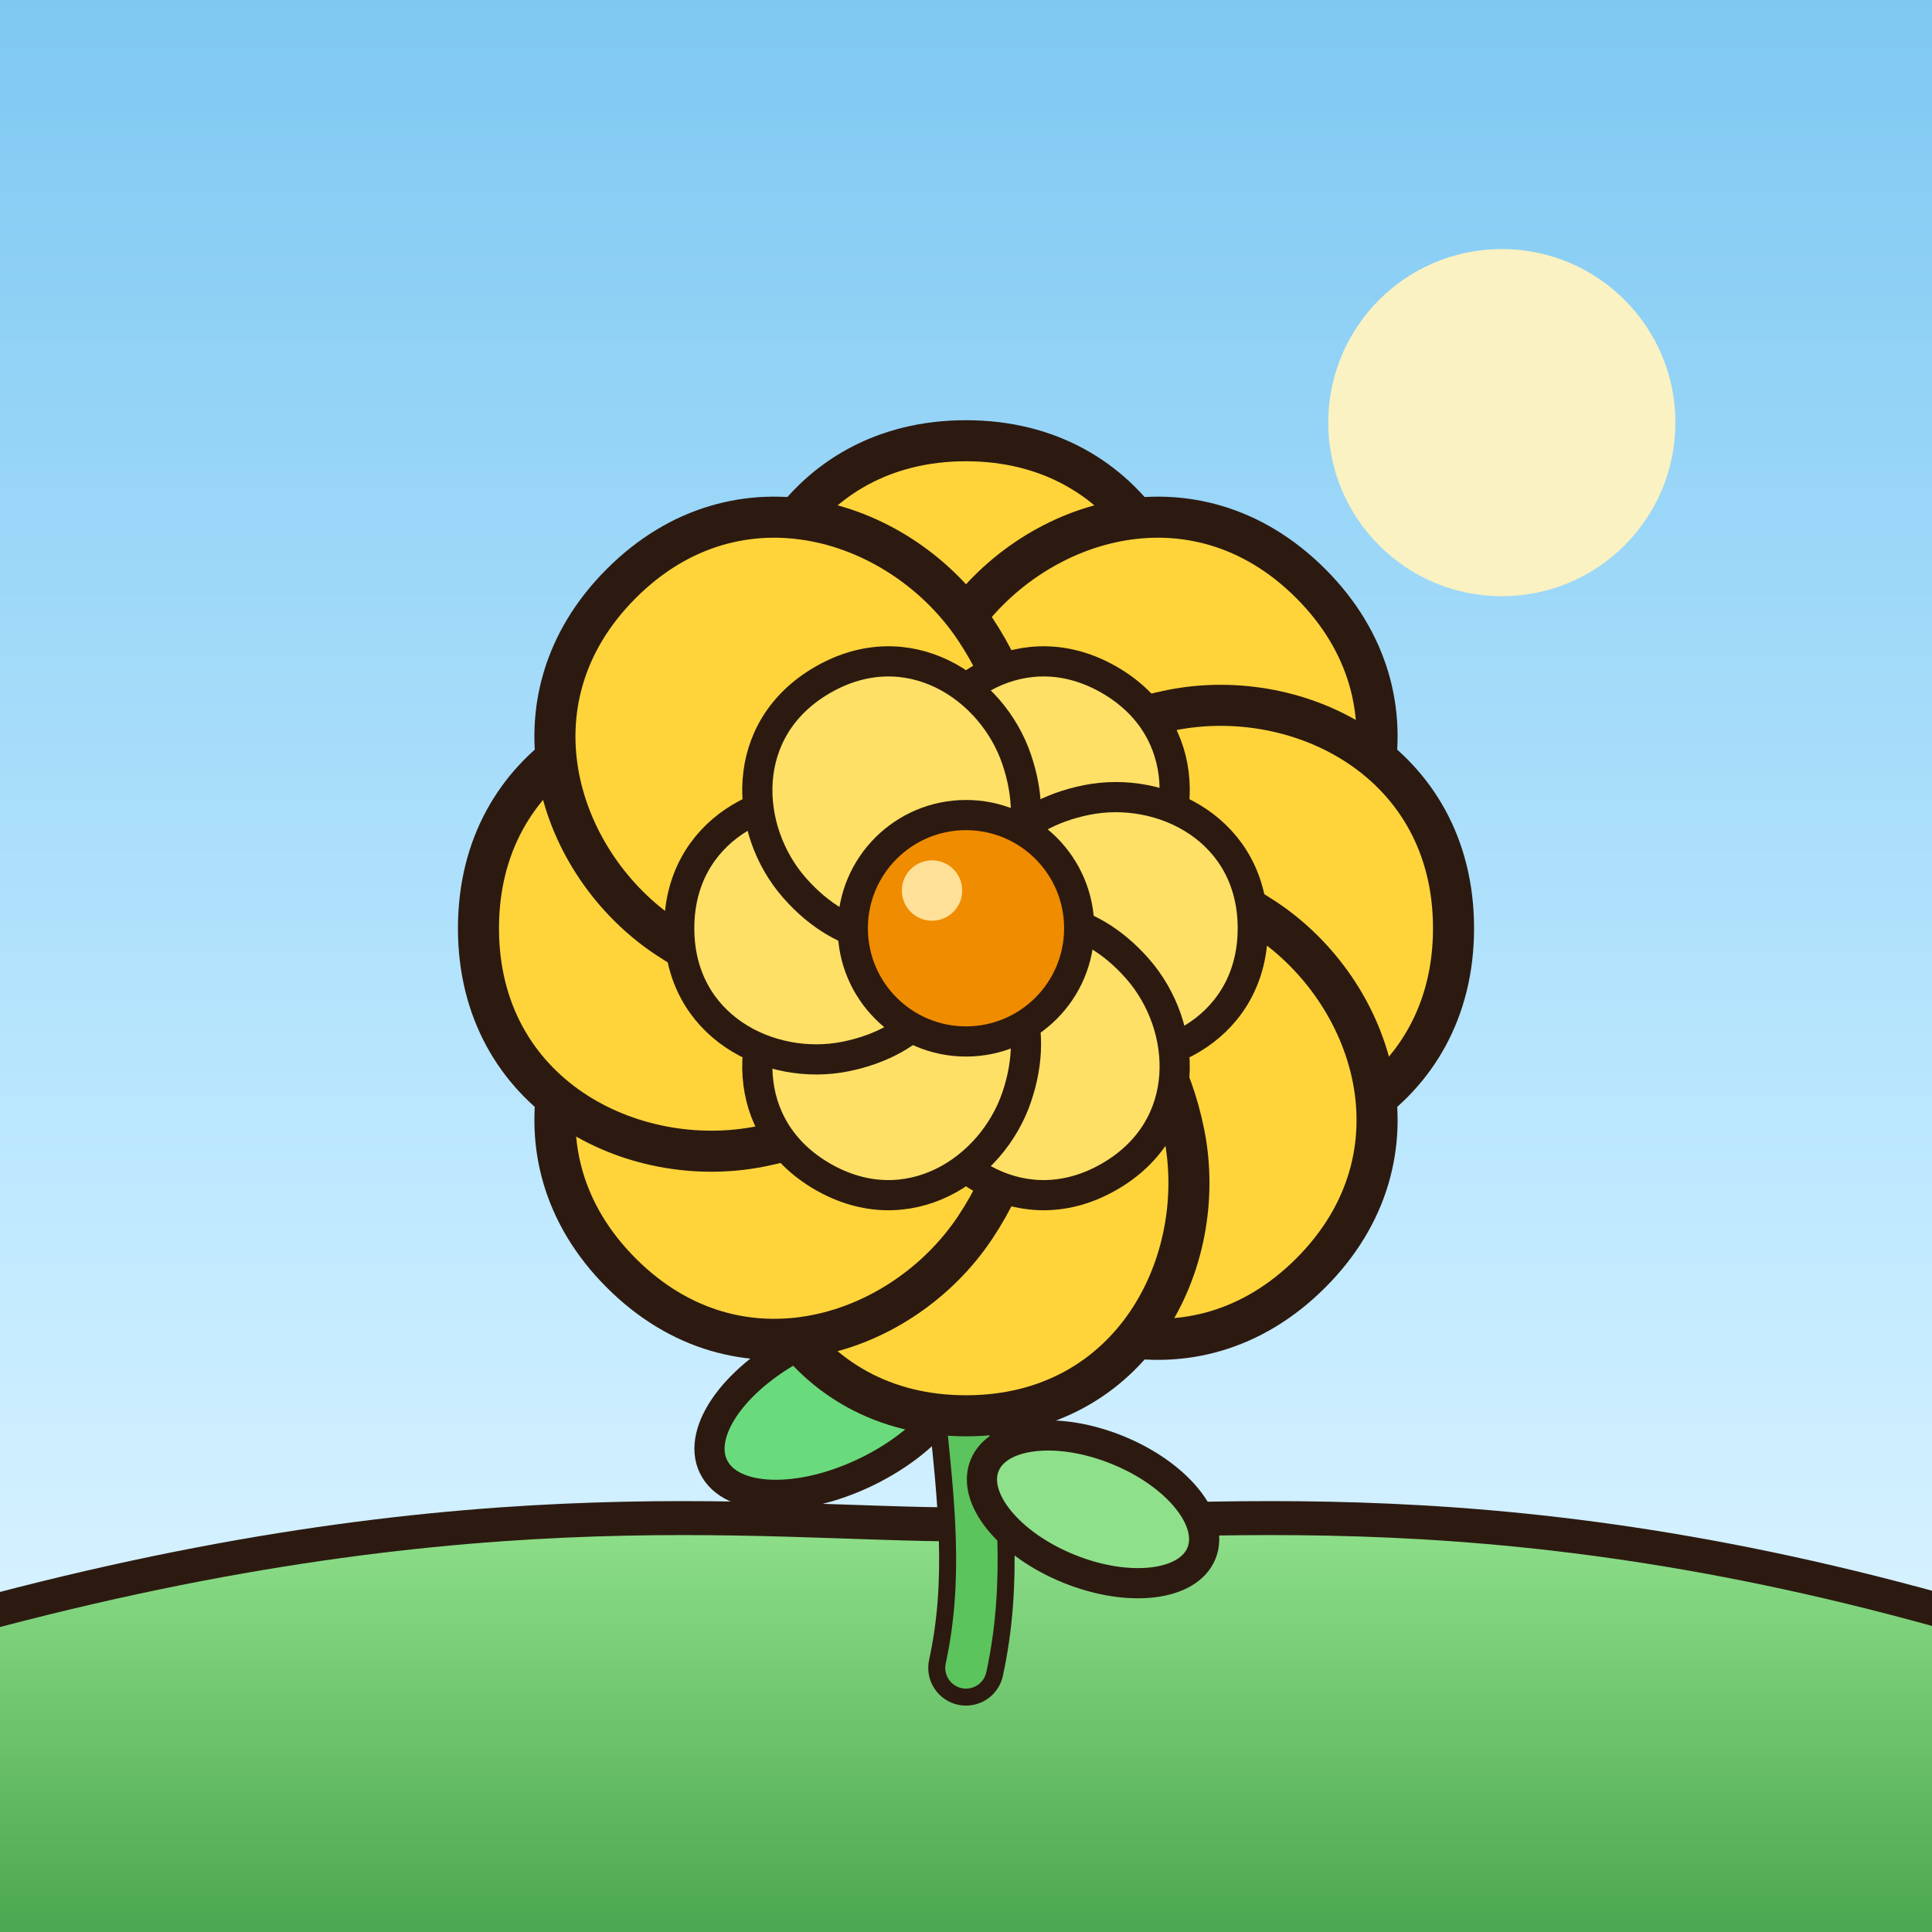
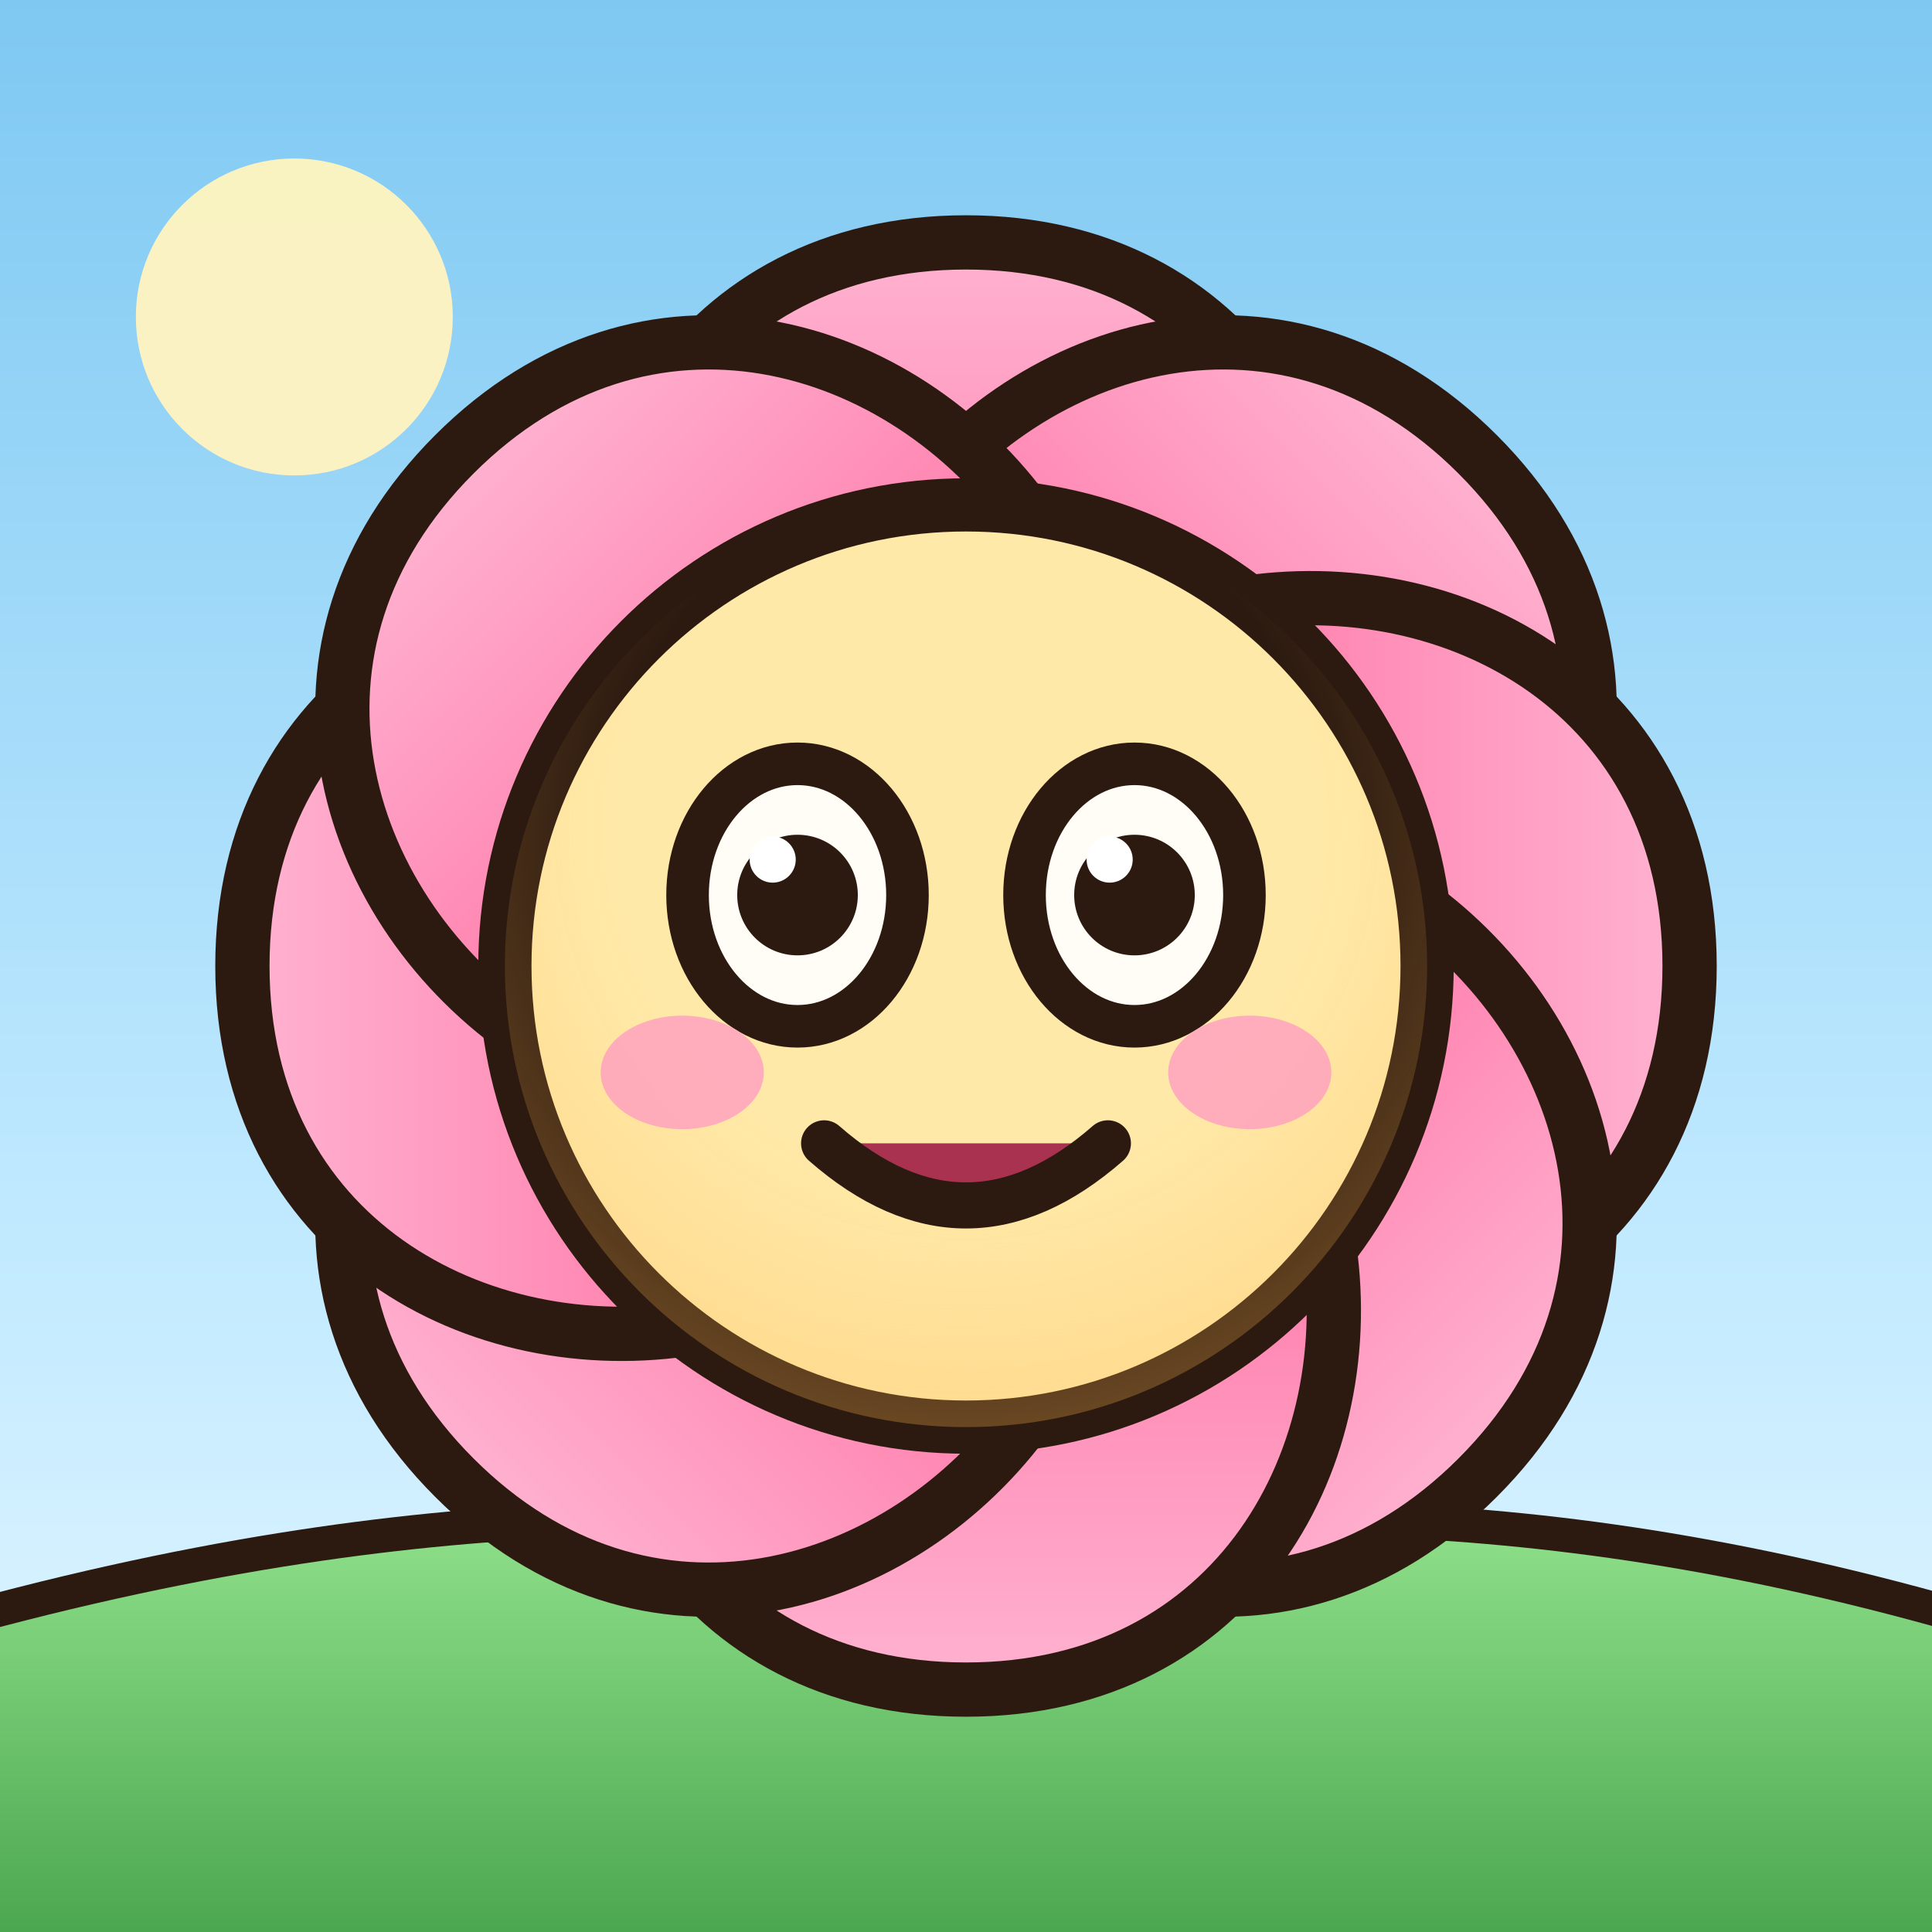
<svg xmlns="http://www.w3.org/2000/svg" viewBox="0 0 512 512" width="512" height="512">
  <defs>
    <linearGradient id="sky" x1="0" y1="0" x2="0" y2="1">
      <stop offset="0" stop-color="#7ec8f2" />
      <stop offset="0.62" stop-color="#bfe9ff" />
      <stop offset="1" stop-color="#e9f8ff" />
    </linearGradient>
    <linearGradient id="turf" x1="0" y1="0" x2="0" y2="1">
      <stop offset="0" stop-color="#8fe08a" />
      <stop offset="1" stop-color="#3f9d45" />
    </linearGradient>
+     <linearGradient id="petal" x1="0" y1="0" x2="0" y2="1">
+       <stop offset="0%" stop-color="#ffb3d1" />
+       <stop offset="100%" stop-color="#ff5d95" />
+     </linearGradient>
+     <radialGradient id="face" cx="50%" cy="35%" r="70%">
+       <stop offset="55%" stop-color="#ffb74f" stop-opacity="0" />
+       <stop offset="100%" stop-color="#ffb74f" stop-opacity="0.34" />
+     </radialGradient>
  </defs>
  <rect width="512" height="512" fill="url(#sky)" />
-   <circle cx="398" cy="112" r="46" fill="#fff3bf" opacity="0.95" />
+   <circle cx="78" cy="84" r="42" fill="#fff3bf" opacity="0.95" />
  <path d="M-20,432 C120,392 200,404 256,404 C320,404 400,392 532,432 L532,532 L-20,532 Z" fill="url(#turf)" stroke="#2c1a10" stroke-width="9" stroke-linejoin="round" />
-   <g transform="translate(256,246)">
-     <path d="M0,44 C-10,110 10,150 0,196" fill="none" stroke="#2c1a10" stroke-width="20" stroke-linecap="round" />
-     <path d="M0,44 C-10,110 10,150 0,196" fill="none" stroke="#5cc45c" stroke-width="11" stroke-linecap="round" />
-     <g transform="translate(-4,112) rotate(-26)">
-       <ellipse cx="-34" cy="0" rx="36" ry="19" fill="#69db7c" stroke="#2c1a10" stroke-width="8" />
+   <g transform="translate(256,256) scale(4.7)">
+     <g stroke="#2c1a10" stroke-width="3" stroke-linejoin="round">
+       <path d="M0,-40 C15,-40 22,-27 20,-15 C18,-4 10,1 0,1 C-10,1 -18,-4 -20,-15 C-22,-27 -15,-40 0,-40 Z" fill="url(#petal)" transform="rotate(0) scale(1.02)" />
+       <path d="M0,-40 C15,-40 22,-27 20,-15 C18,-4 10,1 0,1 C-10,1 -18,-4 -20,-15 C-22,-27 -15,-40 0,-40 Z" fill="url(#petal)" transform="rotate(45) scale(1.02)" />
+       <path d="M0,-40 C15,-40 22,-27 20,-15 C18,-4 10,1 0,1 C-10,1 -18,-4 -20,-15 C-22,-27 -15,-40 0,-40 Z" fill="url(#petal)" transform="rotate(90) scale(1.02)" />
+       <path d="M0,-40 C15,-40 22,-27 20,-15 C18,-4 10,1 0,1 C-10,1 -18,-4 -20,-15 C-22,-27 -15,-40 0,-40 Z" fill="url(#petal)" transform="rotate(135) scale(1.02)" />
+       <path d="M0,-40 C15,-40 22,-27 20,-15 C18,-4 10,1 0,1 C-10,1 -18,-4 -20,-15 C-22,-27 -15,-40 0,-40 Z" fill="url(#petal)" transform="rotate(180) scale(1.02)" />
+       <path d="M0,-40 C15,-40 22,-27 20,-15 C18,-4 10,1 0,1 C-10,1 -18,-4 -20,-15 C-22,-27 -15,-40 0,-40 Z" fill="url(#petal)" transform="rotate(225) scale(1.02)" />
+       <path d="M0,-40 C15,-40 22,-27 20,-15 C18,-4 10,1 0,1 C-10,1 -18,-4 -20,-15 C-22,-27 -15,-40 0,-40 Z" fill="url(#petal)" transform="rotate(270) scale(1.02)" />
+       <path d="M0,-40 C15,-40 22,-27 20,-15 C18,-4 10,1 0,1 C-10,1 -18,-4 -20,-15 C-22,-27 -15,-40 0,-40 Z" fill="url(#petal)" transform="rotate(315) scale(1.02)" />
    </g>
-     <g transform="translate(4,142) rotate(22)">
-       <ellipse cx="32" cy="0" rx="31" ry="17" fill="#8fe08a" stroke="#2c1a10" stroke-width="8" />
+     <circle r="26" fill="#ffe9a8" stroke="#2c1a10" stroke-width="3" />
+     <circle r="26" fill="url(#face)" />
+     <g transform="translate(-9.5 -4)">
+       <ellipse rx="6.2" ry="7.4" fill="#fffdf6" stroke="#2c1a10" stroke-width="2.4" />
+       <circle r="3.4" fill="#2c1a10" />
+       <circle cx="-1.4" cy="-2" r="1.3" fill="#fff" />
    </g>
-     <g>
-       <g transform="rotate(0.00) scale(3.4)">
-         <path d="M0,-38 C13,-38 19,-26 17,-16 C15,-6 8,-1 0,-1 C-8,-1 -15,-6 -17,-16 C-19,-26 -13,-38 0,-38 Z" fill="#ffd43b" stroke="#2c1a10" stroke-width="3.2" stroke-linejoin="round" />
-       </g>
-       <g transform="rotate(45.00) scale(3.4)">
-         <path d="M0,-38 C13,-38 19,-26 17,-16 C15,-6 8,-1 0,-1 C-8,-1 -15,-6 -17,-16 C-19,-26 -13,-38 0,-38 Z" fill="#ffd43b" stroke="#2c1a10" stroke-width="3.2" stroke-linejoin="round" />
-       </g>
-       <g transform="rotate(90.00) scale(3.4)">
-         <path d="M0,-38 C13,-38 19,-26 17,-16 C15,-6 8,-1 0,-1 C-8,-1 -15,-6 -17,-16 C-19,-26 -13,-38 0,-38 Z" fill="#ffd43b" stroke="#2c1a10" stroke-width="3.2" stroke-linejoin="round" />
-       </g>
-       <g transform="rotate(135.00) scale(3.4)">
-         <path d="M0,-38 C13,-38 19,-26 17,-16 C15,-6 8,-1 0,-1 C-8,-1 -15,-6 -17,-16 C-19,-26 -13,-38 0,-38 Z" fill="#ffd43b" stroke="#2c1a10" stroke-width="3.2" stroke-linejoin="round" />
-       </g>
-       <g transform="rotate(180.00) scale(3.4)">
-         <path d="M0,-38 C13,-38 19,-26 17,-16 C15,-6 8,-1 0,-1 C-8,-1 -15,-6 -17,-16 C-19,-26 -13,-38 0,-38 Z" fill="#ffd43b" stroke="#2c1a10" stroke-width="3.2" stroke-linejoin="round" />
-       </g>
-       <g transform="rotate(225.00) scale(3.4)">
-         <path d="M0,-38 C13,-38 19,-26 17,-16 C15,-6 8,-1 0,-1 C-8,-1 -15,-6 -17,-16 C-19,-26 -13,-38 0,-38 Z" fill="#ffd43b" stroke="#2c1a10" stroke-width="3.2" stroke-linejoin="round" />
-       </g>
-       <g transform="rotate(270.00) scale(3.4)">
-         <path d="M0,-38 C13,-38 19,-26 17,-16 C15,-6 8,-1 0,-1 C-8,-1 -15,-6 -17,-16 C-19,-26 -13,-38 0,-38 Z" fill="#ffd43b" stroke="#2c1a10" stroke-width="3.2" stroke-linejoin="round" />
-       </g>
-       <g transform="rotate(315.00) scale(3.4)">
-         <path d="M0,-38 C13,-38 19,-26 17,-16 C15,-6 8,-1 0,-1 C-8,-1 -15,-6 -17,-16 C-19,-26 -13,-38 0,-38 Z" fill="#ffd43b" stroke="#2c1a10" stroke-width="3.2" stroke-linejoin="round" />
-       </g>
+     <g transform="translate(9.5 -4)">
+       <ellipse rx="6.2" ry="7.4" fill="#fffdf6" stroke="#2c1a10" stroke-width="2.4" />
+       <circle r="3.4" fill="#2c1a10" />
+       <circle cx="-1.4" cy="-2" r="1.3" fill="#fff" />
    </g>
-     <g>
-       <g transform="rotate(30.00) scale(2)">
-         <path d="M0,-38 C13,-38 19,-26 17,-16 C15,-6 8,-1 0,-1 C-8,-1 -15,-6 -17,-16 C-19,-26 -13,-38 0,-38 Z" fill="#ffe066" stroke="#2c1a10" stroke-width="4" stroke-linejoin="round" />
-       </g>
-       <g transform="rotate(90.00) scale(2)">
-         <path d="M0,-38 C13,-38 19,-26 17,-16 C15,-6 8,-1 0,-1 C-8,-1 -15,-6 -17,-16 C-19,-26 -13,-38 0,-38 Z" fill="#ffe066" stroke="#2c1a10" stroke-width="4" stroke-linejoin="round" />
-       </g>
-       <g transform="rotate(150.00) scale(2)">
-         <path d="M0,-38 C13,-38 19,-26 17,-16 C15,-6 8,-1 0,-1 C-8,-1 -15,-6 -17,-16 C-19,-26 -13,-38 0,-38 Z" fill="#ffe066" stroke="#2c1a10" stroke-width="4" stroke-linejoin="round" />
-       </g>
-       <g transform="rotate(210.00) scale(2)">
-         <path d="M0,-38 C13,-38 19,-26 17,-16 C15,-6 8,-1 0,-1 C-8,-1 -15,-6 -17,-16 C-19,-26 -13,-38 0,-38 Z" fill="#ffe066" stroke="#2c1a10" stroke-width="4" stroke-linejoin="round" />
-       </g>
-       <g transform="rotate(270.00) scale(2)">
-         <path d="M0,-38 C13,-38 19,-26 17,-16 C15,-6 8,-1 0,-1 C-8,-1 -15,-6 -17,-16 C-19,-26 -13,-38 0,-38 Z" fill="#ffe066" stroke="#2c1a10" stroke-width="4" stroke-linejoin="round" />
-       </g>
-       <g transform="rotate(330.00) scale(2)">
-         <path d="M0,-38 C13,-38 19,-26 17,-16 C15,-6 8,-1 0,-1 C-8,-1 -15,-6 -17,-16 C-19,-26 -13,-38 0,-38 Z" fill="#ffe066" stroke="#2c1a10" stroke-width="4" stroke-linejoin="round" />
-       </g>
-     </g>
-     <circle cx="0" cy="0" r="30" fill="#f08c00" stroke="#2c1a10" stroke-width="8" />
-     <circle cx="-9" cy="-10" r="8" fill="#ffe9a8" opacity="0.9" />
+     <ellipse cx="-16" cy="6" rx="4.6" ry="3.2" fill="#ff9ec1" opacity=".8" />
+     <ellipse cx="16" cy="6" rx="4.6" ry="3.2" fill="#ff9ec1" opacity=".8" />
+     <path d="M-8,10 Q0,17 8,10" fill="#a83250" stroke="#2c1a10" stroke-width="2.6" stroke-linecap="round" stroke-linejoin="round" />
  </g>
</svg>
